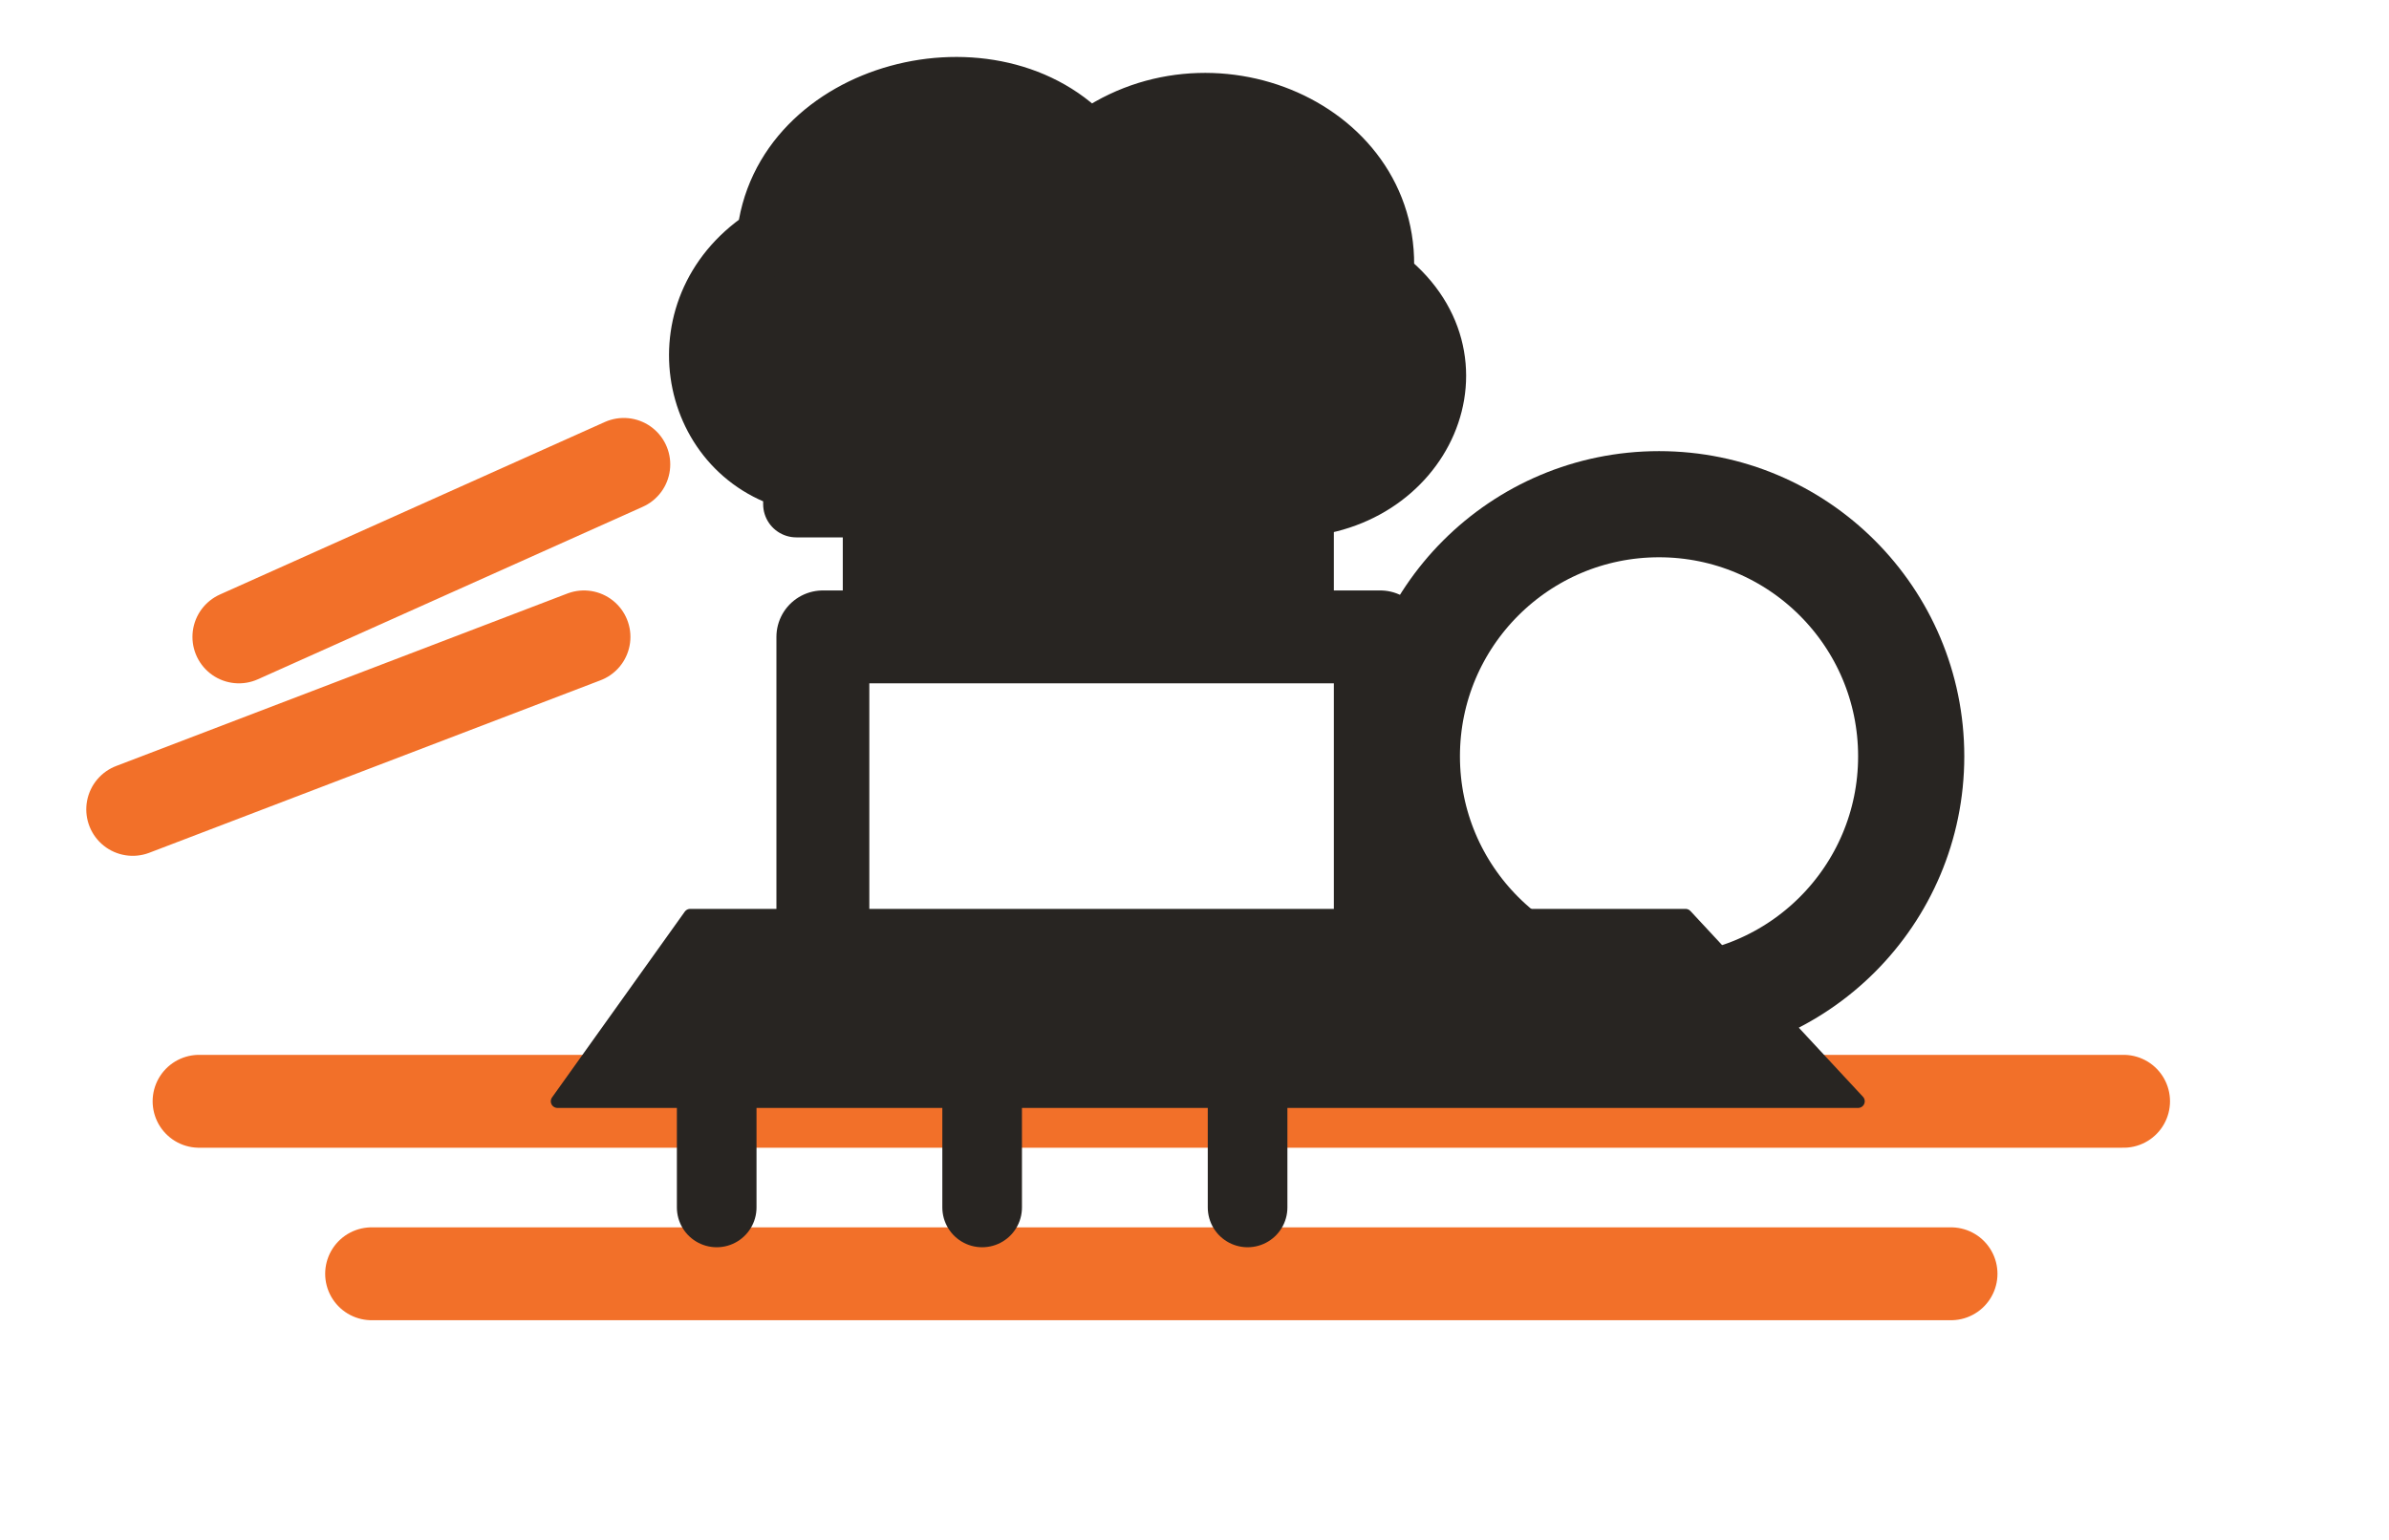
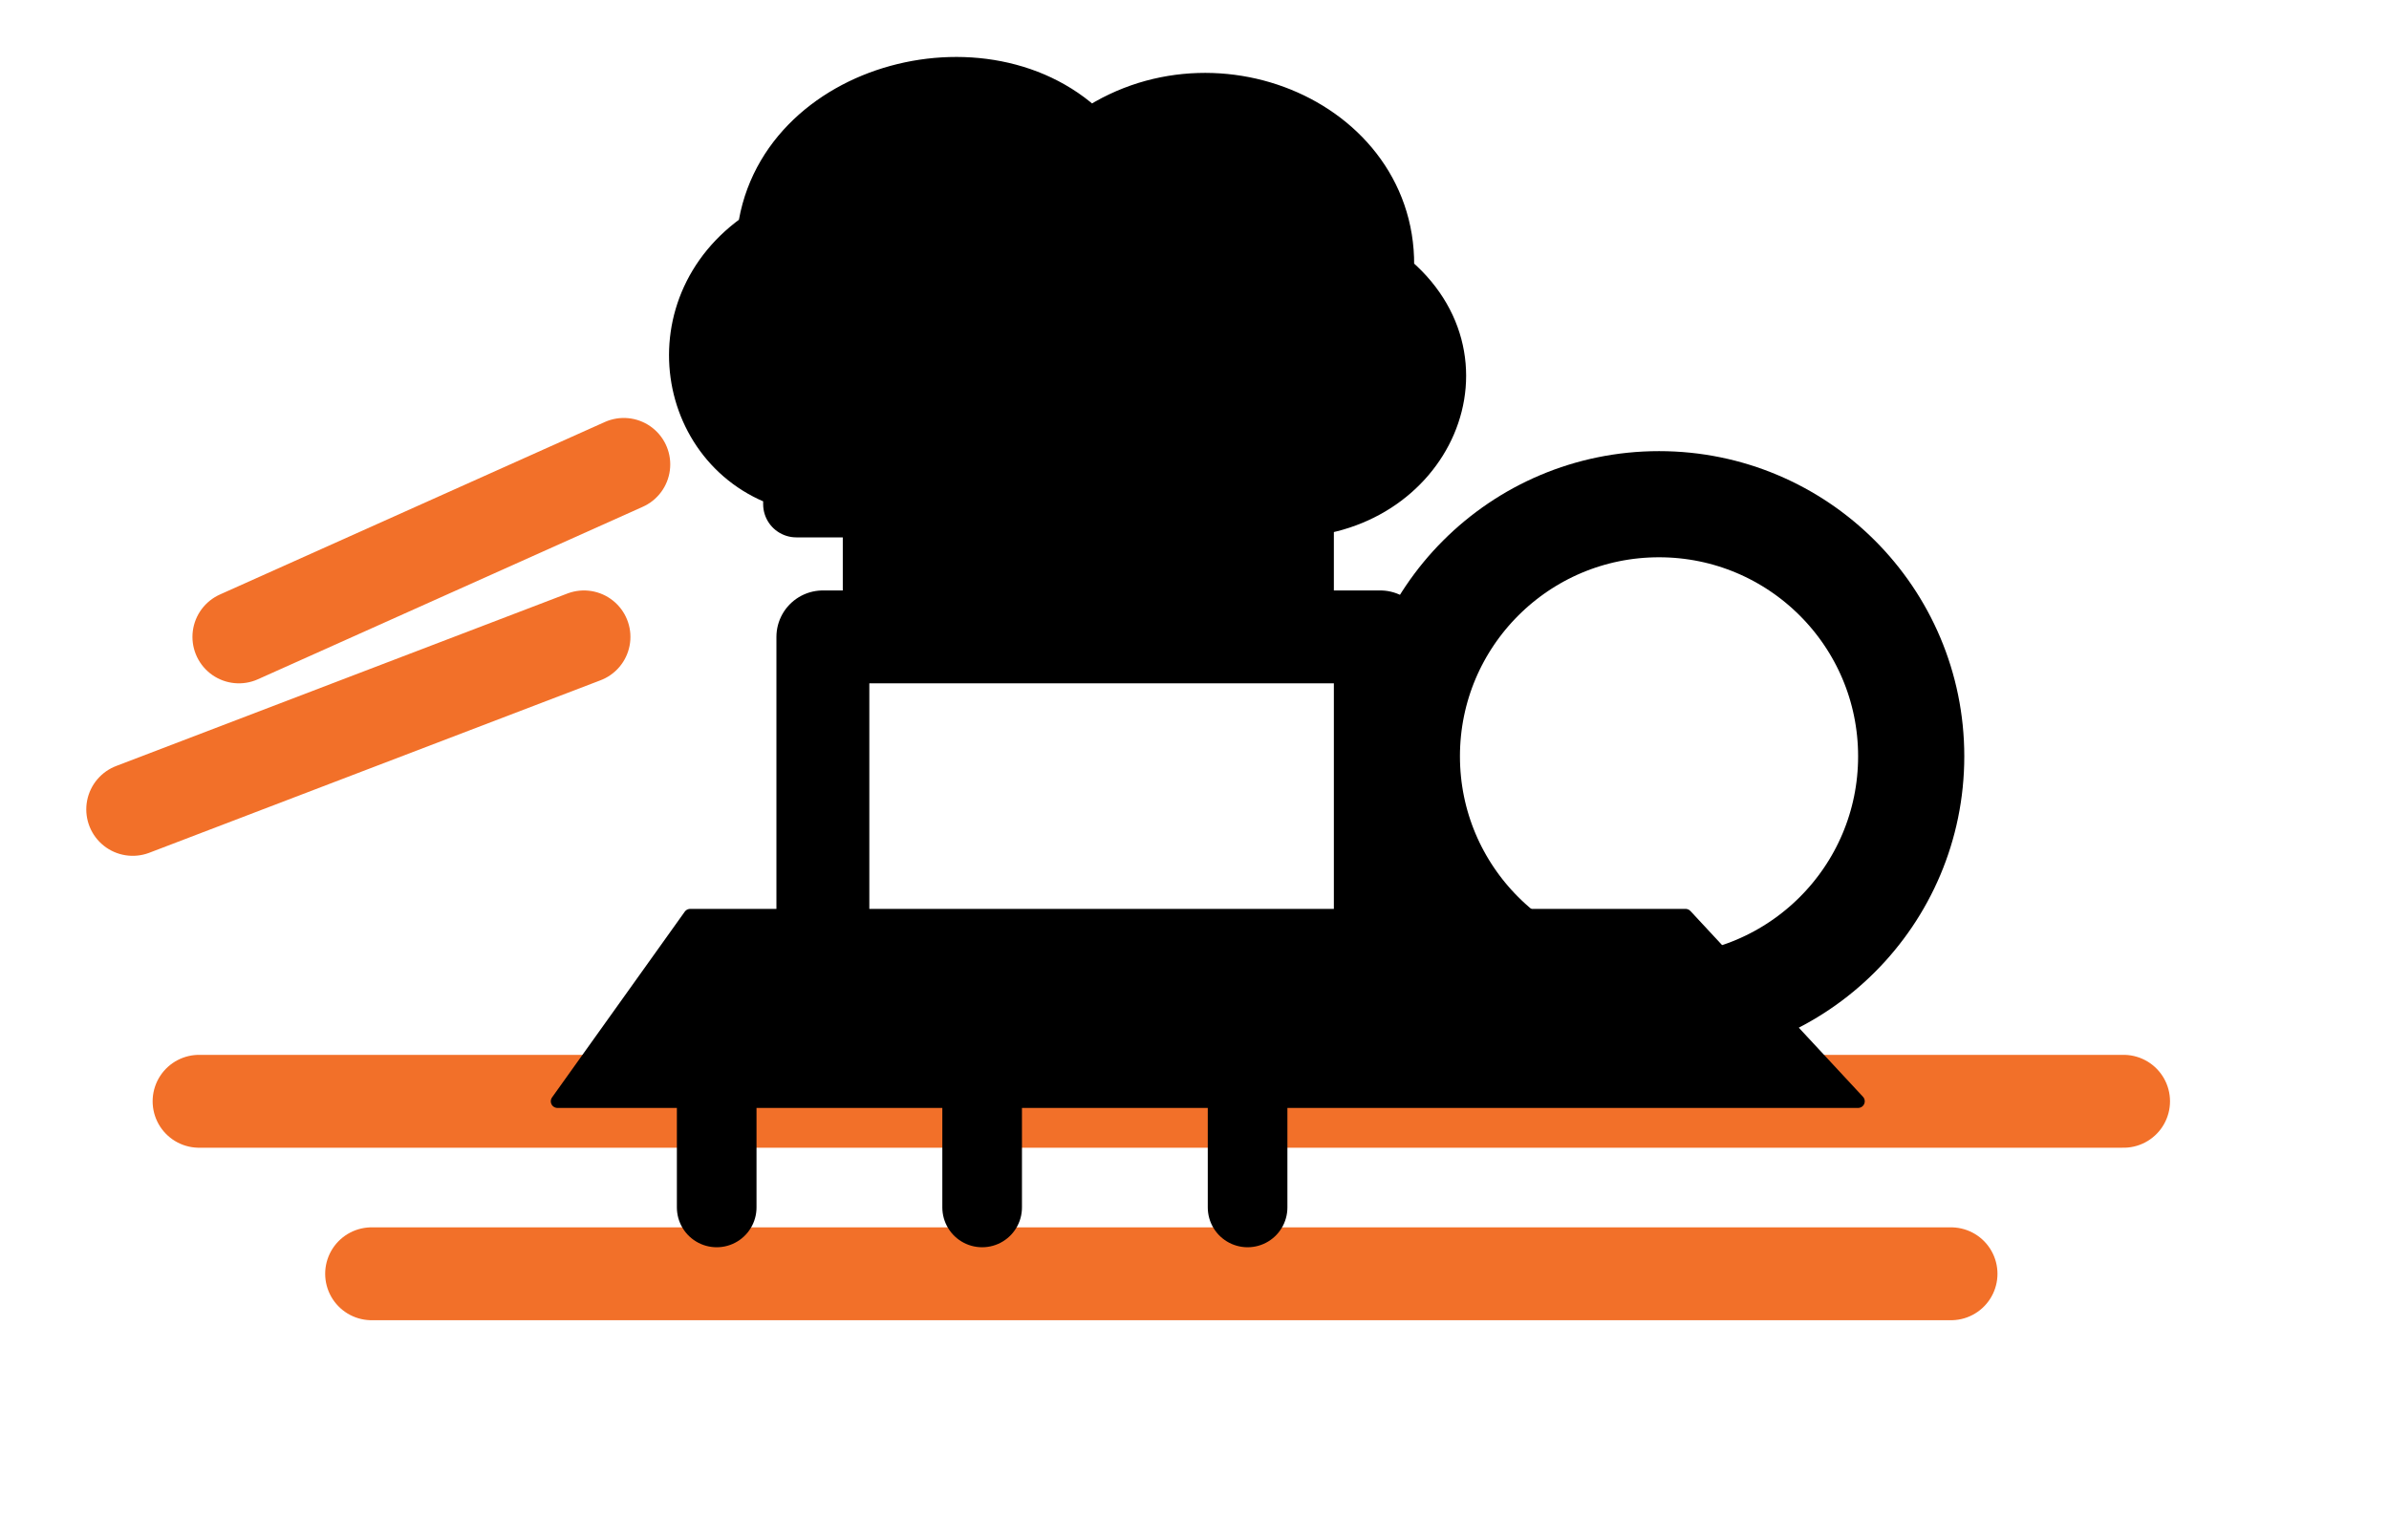
<svg xmlns="http://www.w3.org/2000/svg" viewBox="0 0 180 116">
  <g fill="none" stroke="#f27029" stroke-width="7" stroke-linecap="round" stroke-linejoin="round">
    <path d="M15 83h145M28 96h119M18 48l29-13M10 61l34-13" />
  </g>
-   <g fill="#282522" stroke="#282522" stroke-linejoin="round">
+   <g fill="#000000" stroke="#000000" stroke-linejoin="round">
    <path d="M52 69h75l13 14H42z" />
    <path d="M62 69V48h42v21" fill="none" stroke-width="7" />
    <circle cx="125" cy="57" r="19" fill="none" stroke-width="8" />
    <path d="M60 36c-8-2-10-13-2-18 1-11 17-15 24-7 9-7 23-1 22 10 8 6 3 17-7 17H60z" stroke-width="5" />
    <path d="M64 37h36v8H64z" />
  </g>
-   <g fill="none" stroke="#282522" stroke-width="6" stroke-linecap="round">
+   <g fill="none" stroke="#000000" stroke-width="6" stroke-linecap="round">
    <path d="M54 83v8m20-8v8m20-8v8" />
  </g>
</svg>
